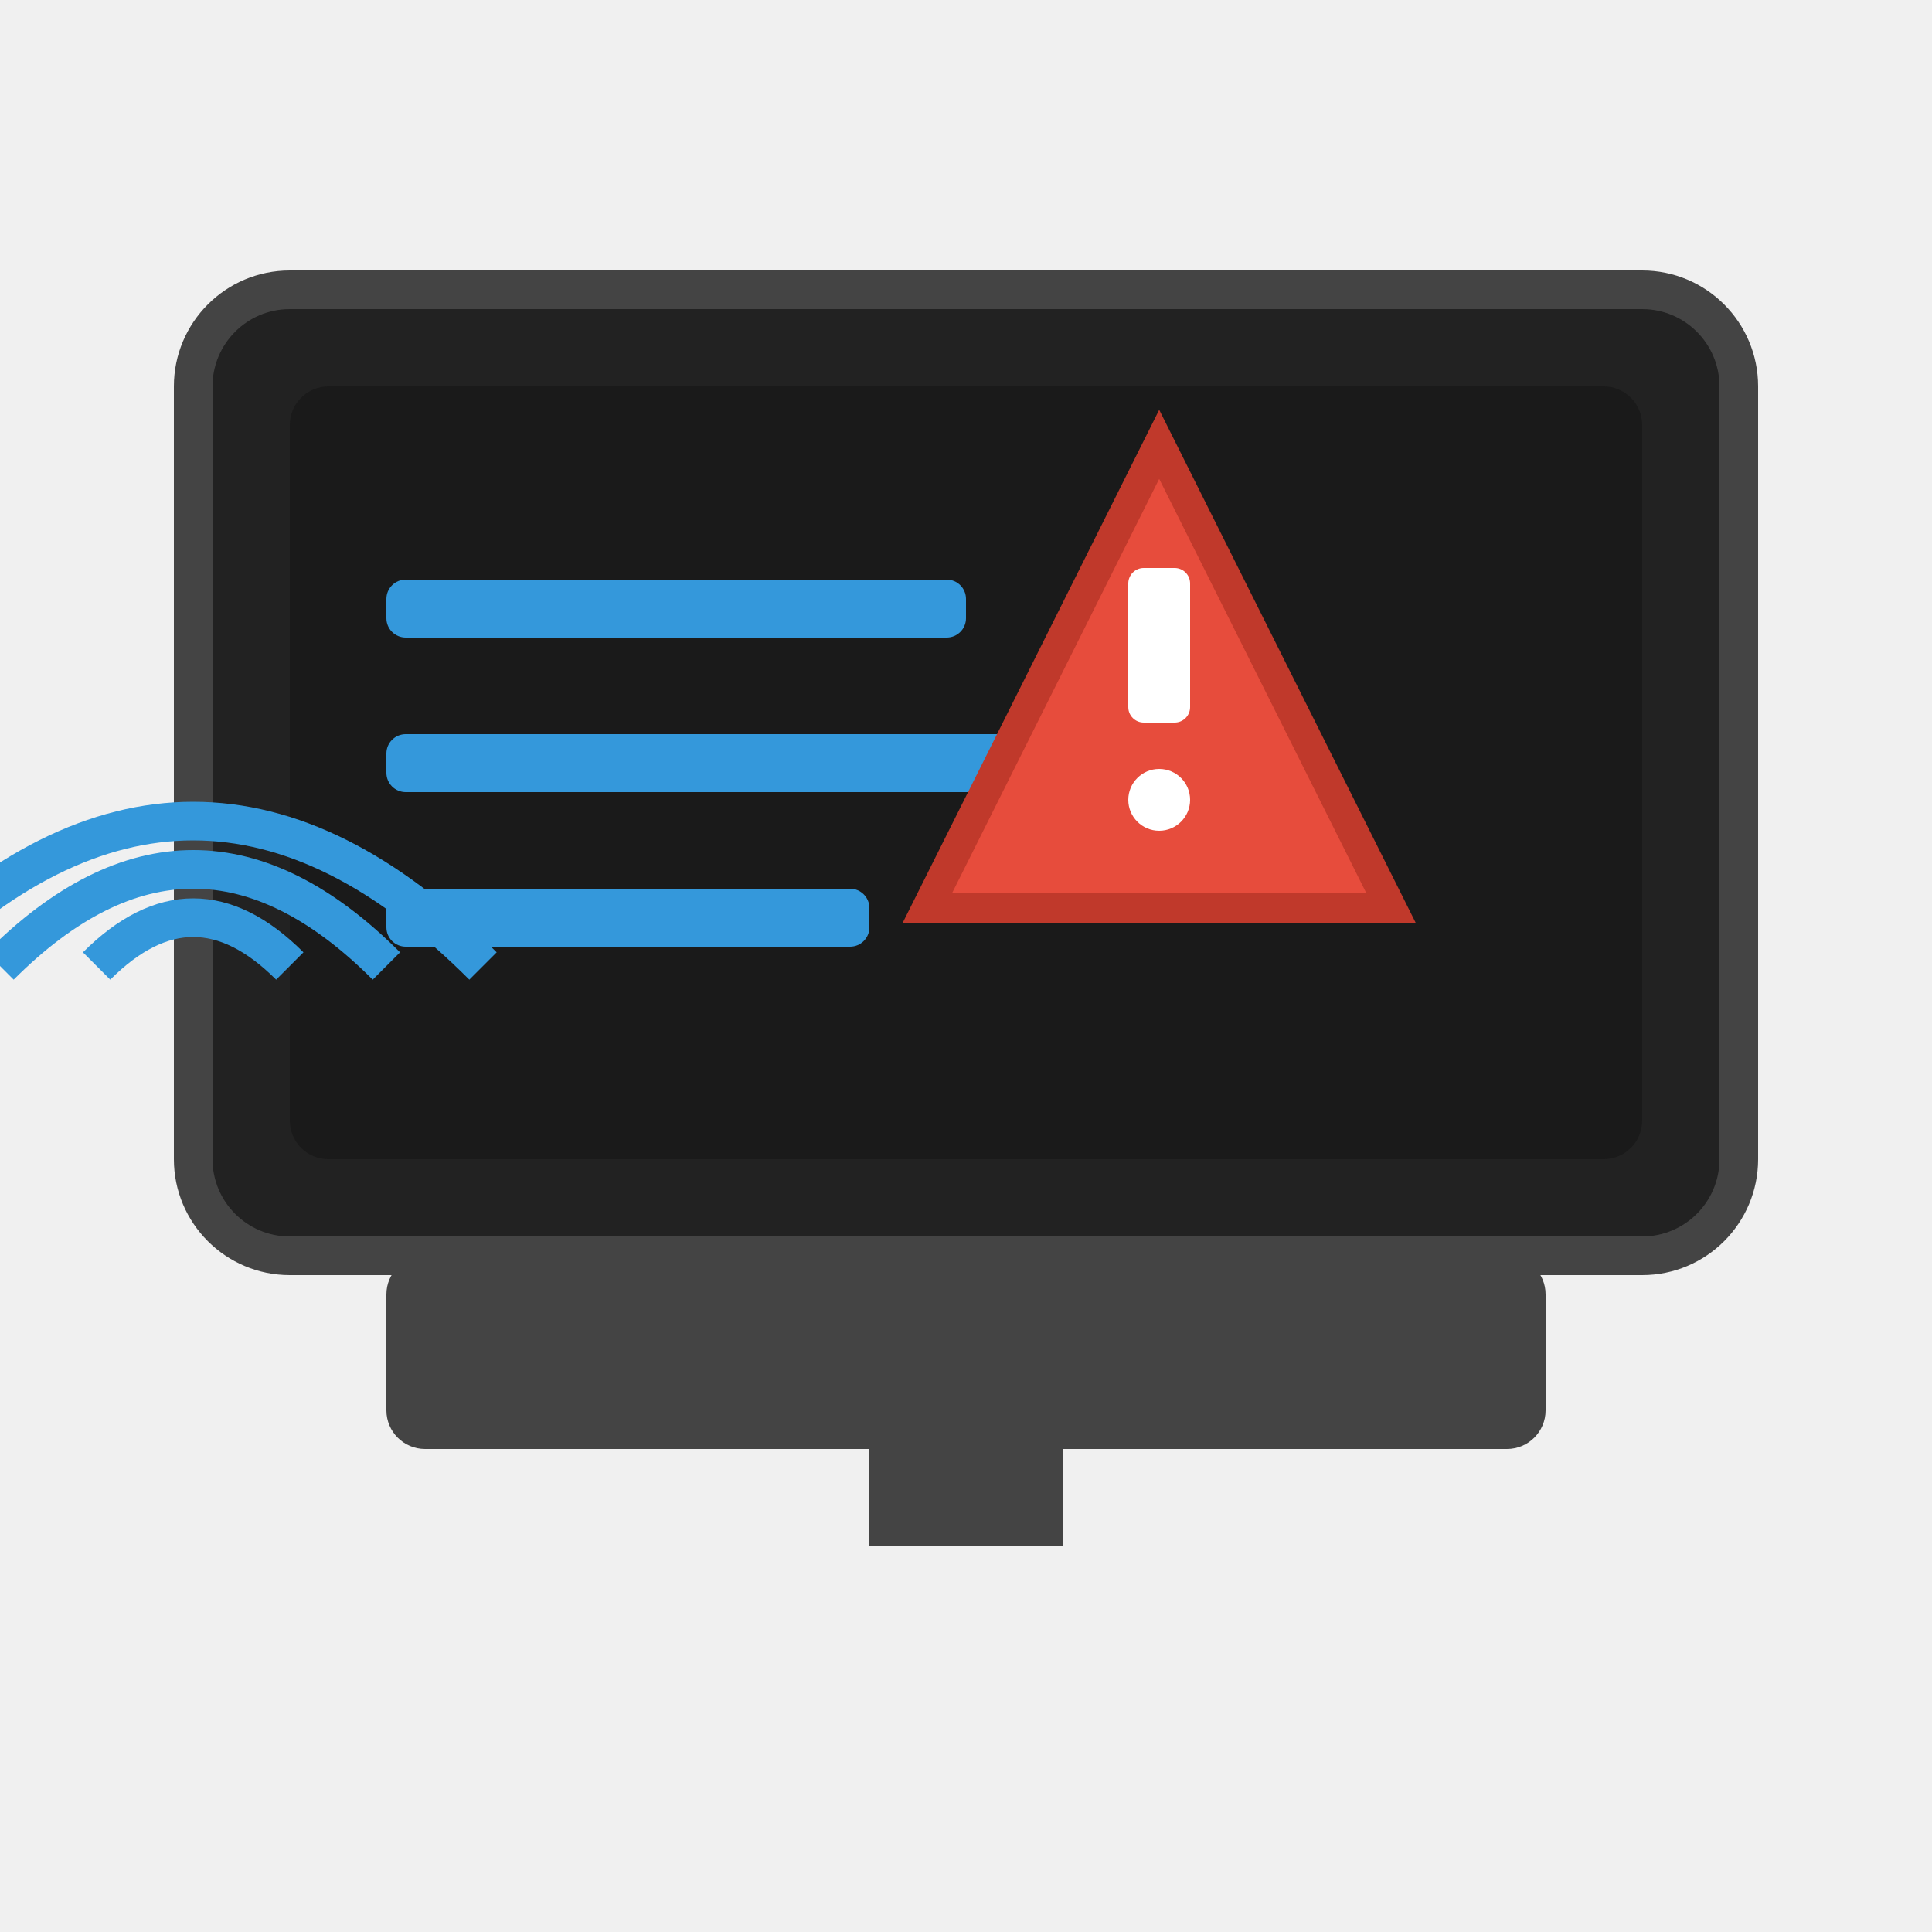
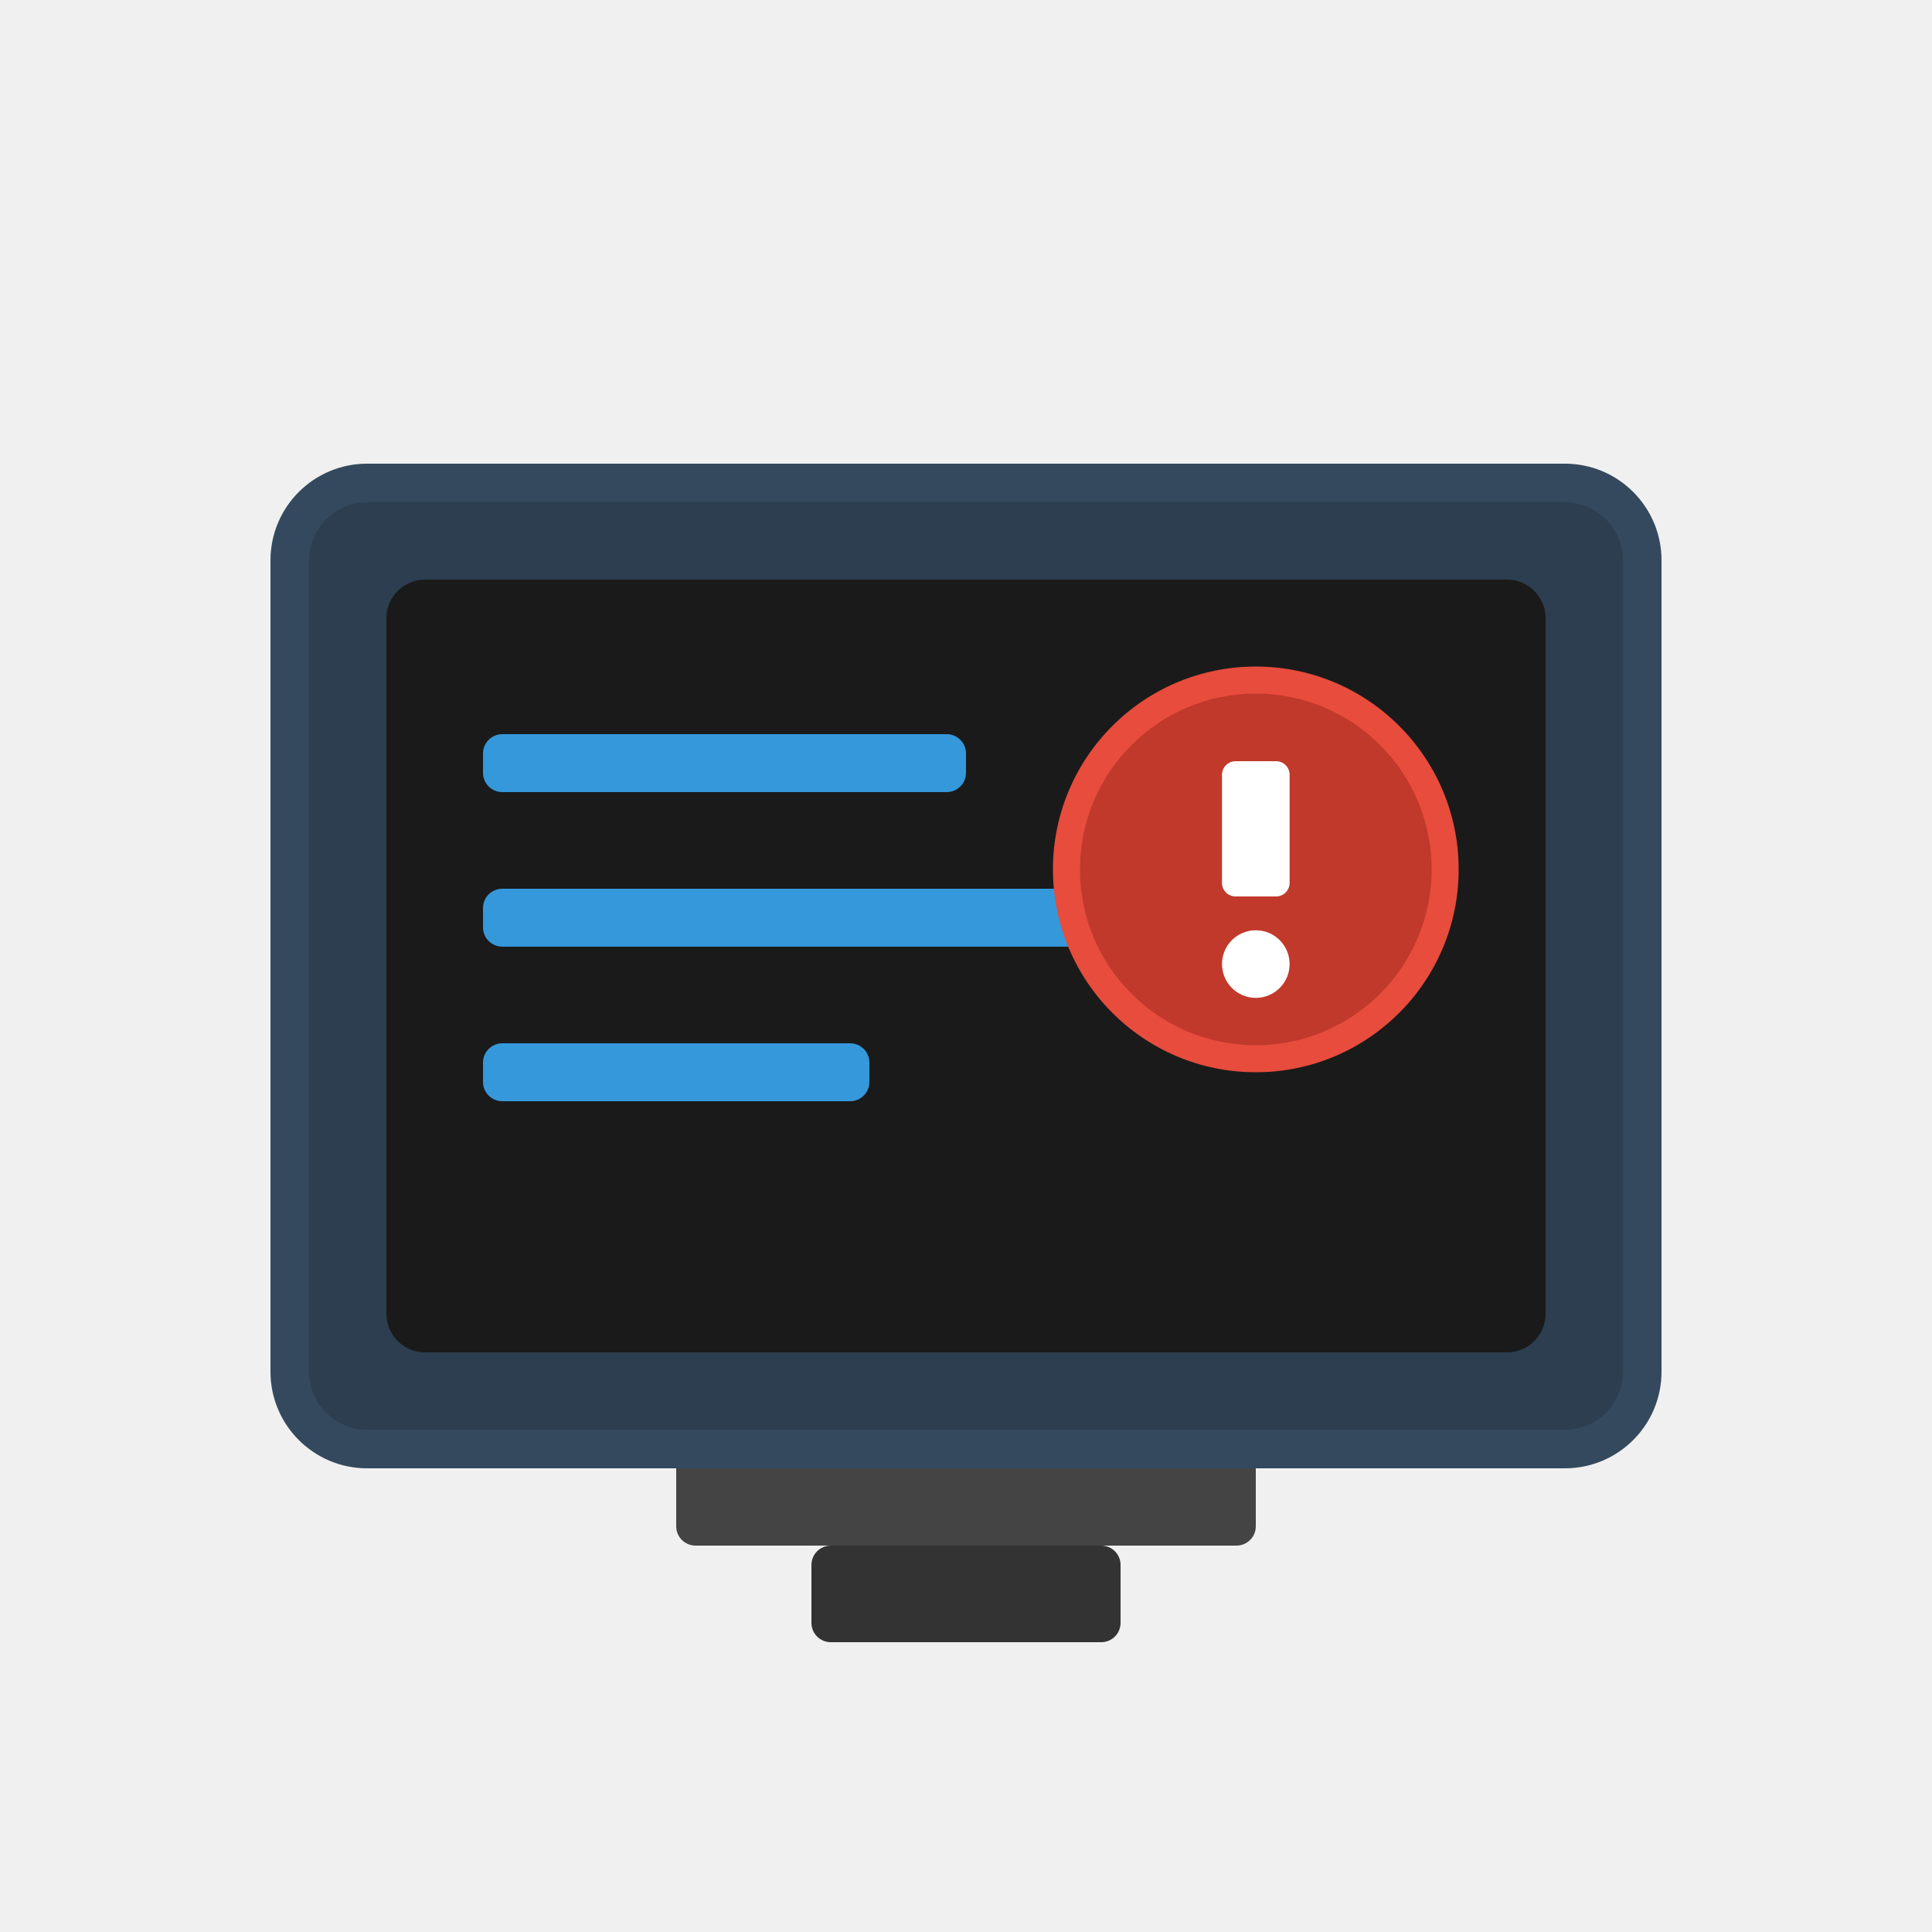
<svg xmlns="http://www.w3.org/2000/svg" viewBox="0 0 100 100">
-   <rect x="20" y="65" width="60" height="10" rx="2" fill="#444444" />
-   <rect x="45" y="75" width="10" height="5" fill="#444444" />
-   <rect x="10" y="15" width="80" height="50" rx="5" fill="#222222" stroke="#444444" stroke-width="2" />
-   <rect x="15" y="20" width="70" height="40" rx="2" fill="#1a1a1a" />
-   <rect x="20" y="30" width="30" height="3" rx="1" fill="#3498db" />
-   <rect x="20" y="38" width="40" height="3" rx="1" fill="#3498db" />
-   <rect x="20" y="46" width="25" height="3" rx="1" fill="#3498db" />
-   <g transform="translate(60, 35) scale(0.8)">
-     <path d="M0,-15 L15,15 L-15,15 Z" fill="#e74c3c" stroke="#c0392b" stroke-width="2" />
-     <rect x="-2" y="-7" width="4" height="10" rx="1" fill="white" />
-     <circle cx="0" cy="8" r="2" fill="white" />
+   <rect x="35" y="75" width="30" height="5" rx="1" fill="#444444" />
+   <rect x="42" y="80" width="16" height="5" rx="1" fill="#333333" />
+   <rect x="15" y="25" width="70" height="50" rx="4" fill="#2c3e50" stroke="#34495e" stroke-width="2" />
+   <rect x="20" y="30" width="60" height="40" rx="2" fill="#1a1a1a" />
+   <rect x="25" y="38" width="25" height="3" rx="1" fill="#3498db" />
+   <rect x="25" y="46" width="35" height="3" rx="1" fill="#3498db" />
+   <rect x="25" y="54" width="20" height="3" rx="1" fill="#3498db" />
+   <g transform="translate(65, 45) scale(0.7)">
+     <circle cx="0" cy="0" r="15" fill="#e74c3c" />
+     <circle cx="0" cy="0" r="13" fill="#c0392b" />
+     <rect x="-2.5" y="-8" width="5" height="10" rx="1" fill="white" />
+     <circle cx="0" cy="7" r="2.5" fill="white" />
  </g>
-   <path d="M5,50 Q10,45 15,50" stroke="#3498db" stroke-width="2" fill="none" />
-   <path d="M0,50 Q10,40 20,50" stroke="#3498db" stroke-width="2" fill="none" />
-   <path d="M-5,50 Q10,35 25,50" stroke="#3498db" stroke-width="2" fill="none" />
</svg>
